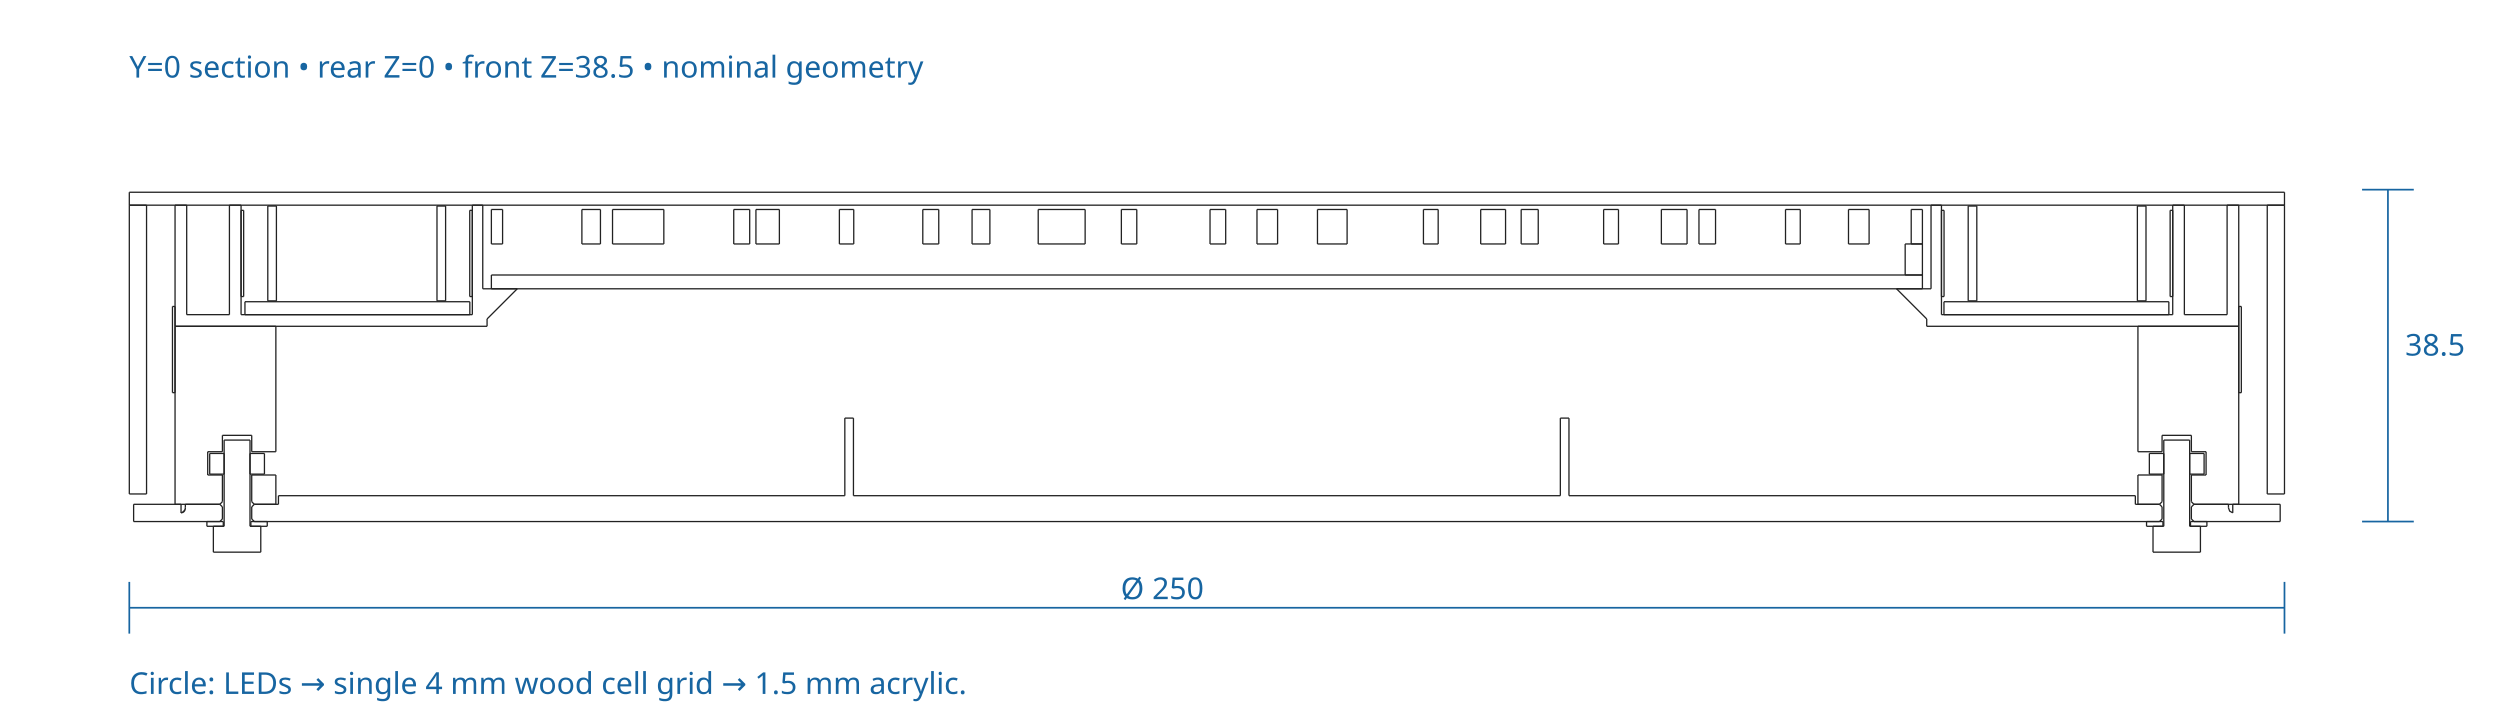
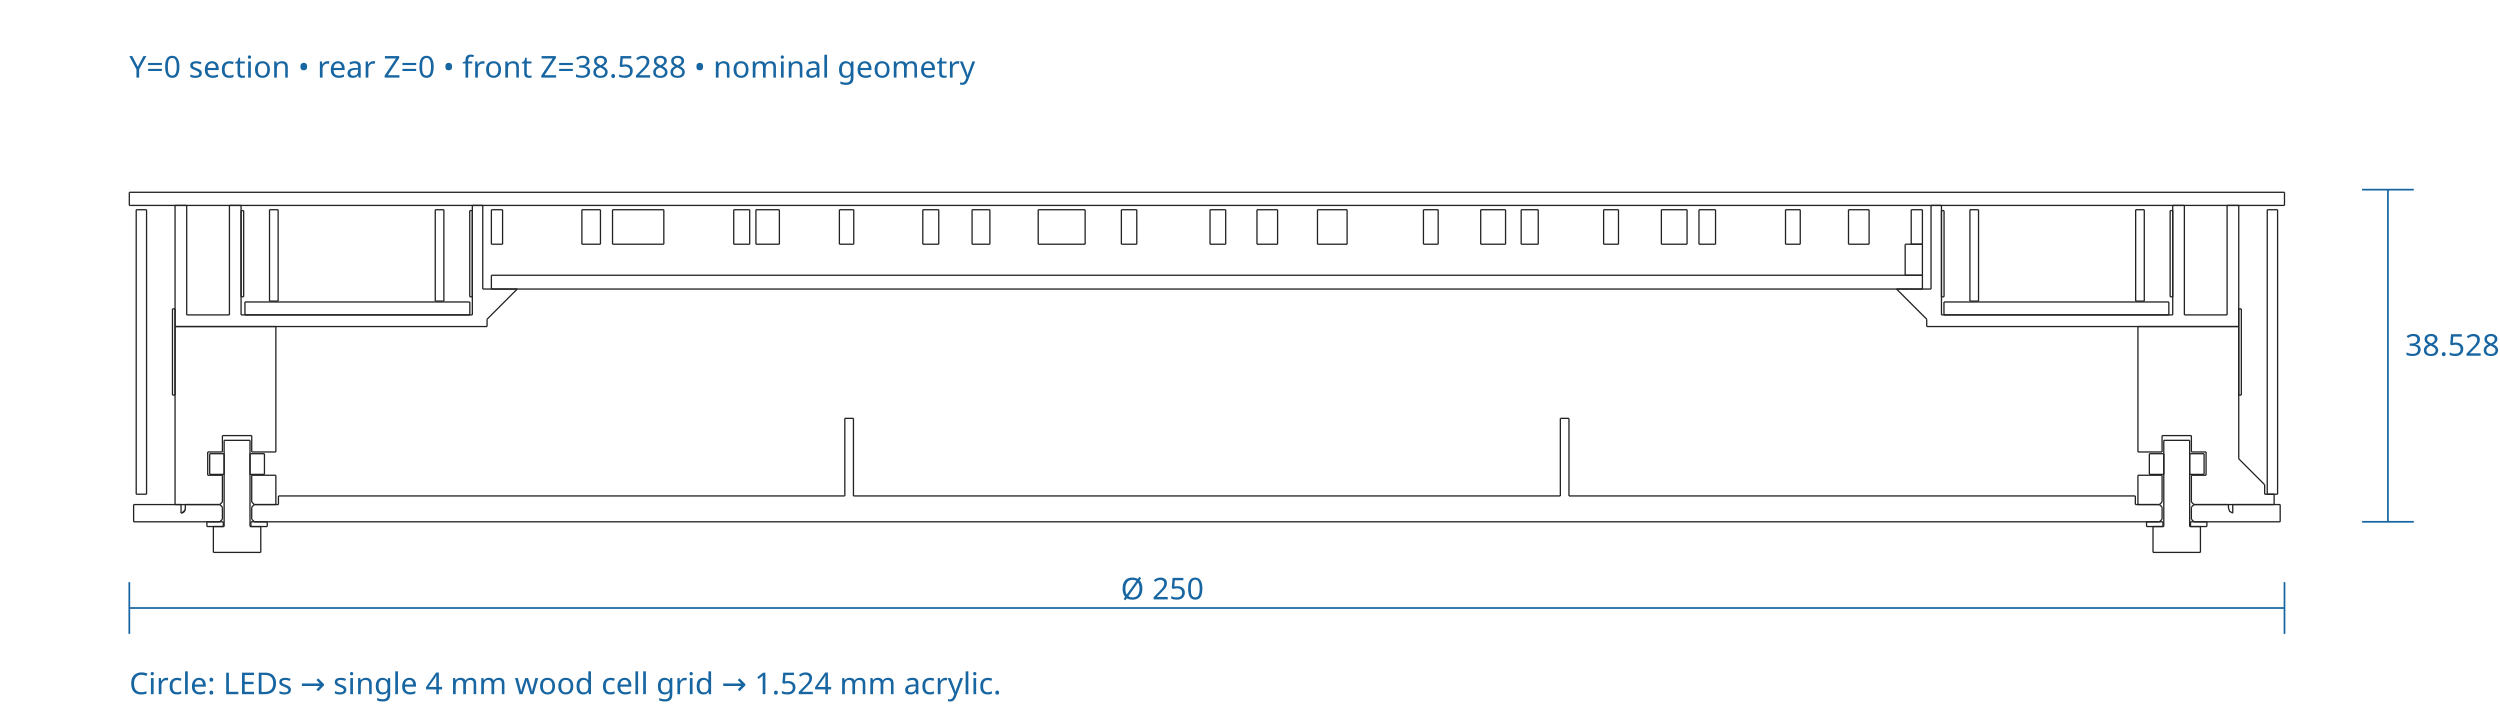
- <svg xmlns="http://www.w3.org/2000/svg" width="290.0mm" height="83.5mm" viewBox="-140.0 -60.5 290.0 83.5">
+ <svg xmlns="http://www.w3.org/2000/svg" width="290.0mm" height="83.529mm" viewBox="-140.0 -60.529 290.0 83.529">
  <g fill="none" stroke="#222" stroke-width="0.15">
    <polyline points="-124.5,-0 -114.5,-0" />
    <polyline points="-124.5,-2 -124.5,-0" />
    <polyline points="-114.2,-0.3 -114.5,-0" />
    <polyline points="-110.5,-0 110.5,-0" />
    <polyline points="-110.5,-0 -110.8,-0.3" />
    <polyline points="110.8,-0.3 110.5,-0" />
    <polyline points="114.5,-0 124.5,-0" />
    <polyline points="114.5,-0 114.2,-0.3" />
    <polyline points="124.5,-2 124.5,-0" />
    <polyline points="-124.5,-2 -119,-2" />
    <polyline points="-114.2,-1.7 -114.2,-0.3" />
    <polyline points="110.8,-1.7 110.8,-0.3" />
    <polyline points="-114.2,-1.7 -114.5,-2" />
    <polyline points="42,-3 107.7,-3" />
    <polyline points="42,-12 42,-3" />
    <polyline points="107.7,-3 107.7,-2" />
    <polyline points="110.8,-1.7 110.5,-2" />
    <polyline points="119,-2 119,-1.008" />
    <polyline points="119,-2 124.5,-2" />
    <polyline points="119,-1.008 118.642,-1.213 118.5,-1.6" />
    <polyline points="-119,-2 -119,-1.008" />
    <polyline points="-118.5,-1.6 -118.5,-1.599 -118.5,-1.598 -118.5,-1.597 -118.5,-1.596 -118.5,-1.595 -118.5,-1.594 -118.5,-1.593 -118.5,-1.592 -118.5,-1.591 -118.5,-1.59 -118.5,-1.589 -118.5,-1.588 -118.5,-1.587 -118.5,-1.586 -118.5,-1.585 -118.5,-1.584 -118.5,-1.583 -118.5,-1.582 -118.5,-1.581 -118.5,-1.58 -118.5,-1.579 -118.5,-1.578 -118.5,-1.577 -118.5,-1.576 -118.501,-1.575 -118.501,-1.574 -118.501,-1.573 -118.501,-1.572 -118.501,-1.571 -118.501,-1.57 -118.501,-1.569 -118.501,-1.568 -118.501,-1.567 -118.501,-1.566 -118.501,-1.565 -118.501,-1.564 -118.501,-1.563 -118.501,-1.562 -118.501,-1.561 -118.501,-1.56 -118.501,-1.559 -118.501,-1.558 -118.502,-1.557 -118.502,-1.556 -118.502,-1.555 -118.502,-1.554 -118.502,-1.553 -118.502,-1.552 -118.502,-1.551 -118.502,-1.55 -118.502,-1.549 -118.502,-1.548 -118.502,-1.547 -118.502,-1.546 -118.503,-1.545 -118.503,-1.544 -118.503,-1.543 -118.503,-1.542 -118.503,-1.541 -118.503,-1.54 -118.503,-1.539 -118.503,-1.538 -118.503,-1.537 -118.503,-1.536 -118.504,-1.535 -118.504,-1.534 -118.504,-1.533 -118.504,-1.532 -118.504,-1.531 -118.504,-1.53 -118.504,-1.529 -118.504,-1.528 -118.504,-1.527 -118.505,-1.526 -118.505,-1.525 -118.505,-1.524 -118.505,-1.523 -118.505,-1.522 -118.505,-1.521 -118.505,-1.52 -118.506,-1.519 -118.506,-1.518 -118.506,-1.517 -118.506,-1.516 -118.506,-1.515 -118.506,-1.514 -118.506,-1.513 -118.507,-1.512 -118.507,-1.511 -118.507,-1.51 -118.507,-1.509 -118.507,-1.508 -118.507,-1.507 -118.507,-1.506 -118.508,-1.505 -118.508,-1.504 -118.508,-1.503 -118.508,-1.502 -118.508,-1.501 -118.508,-1.5 -118.509,-1.499 -118.509,-1.498 -118.509,-1.497 -118.509,-1.496 -118.509,-1.495 -118.509,-1.494 -118.51,-1.493 -118.51,-1.492 -118.51,-1.491 -118.51,-1.49 -118.51,-1.489 -118.511,-1.488 -118.511,-1.487 -118.511,-1.486 -118.511,-1.485 -118.511,-1.484 -118.511,-1.483 -118.512,-1.482 -118.512,-1.481 -118.512,-1.48 -118.512,-1.479 -118.512,-1.478 -118.513,-1.477 -118.513,-1.476 -118.513,-1.475 -118.513,-1.474 -118.514,-1.473 -118.514,-1.472 -118.514,-1.471 -118.514,-1.47 -118.514,-1.469 -118.515,-1.468 -118.515,-1.467 -118.515,-1.466 -118.515,-1.465 -118.516,-1.465 -118.516,-1.464 -118.516,-1.463 -118.516,-1.462 -118.516,-1.461 -118.517,-1.46 -118.517,-1.459 -118.517,-1.458 -118.517,-1.457 -118.518,-1.456 -118.518,-1.455 -118.518,-1.454 -118.518,-1.453 -118.519,-1.452 -118.519,-1.451 -118.519,-1.45 -118.519,-1.449 -118.52,-1.448 -118.52,-1.447 -118.52,-1.446 -118.52,-1.445 -118.521,-1.444 -118.521,-1.443 -118.521,-1.442 -118.521,-1.441 -118.522,-1.44 -118.522,-1.439 -118.522,-1.438 -118.522,-1.437 -118.523,-1.436 -118.523,-1.435 -118.523,-1.434 -118.524,-1.433 -118.524,-1.432 -118.524,-1.431 -118.524,-1.43 -118.525,-1.43 -118.525,-1.429 -118.525,-1.428 -118.526,-1.427 -118.526,-1.426 -118.526,-1.425 -118.526,-1.424 -118.527,-1.423 -118.527,-1.422 -118.527,-1.421 -118.528,-1.42 -118.528,-1.419 -118.528,-1.418 -118.529,-1.417 -118.529,-1.416 -118.529,-1.415 -118.529,-1.414 -118.53,-1.413 -118.53,-1.412 -118.53,-1.411 -118.531,-1.41 -118.531,-1.409 -118.531,-1.408 -118.532,-1.407 -118.532,-1.407 -118.532,-1.406 -118.533,-1.405 -118.533,-1.404 -118.533,-1.403 -118.534,-1.402 -118.534,-1.401 -118.534,-1.4 -118.535,-1.399 -118.535,-1.398 -118.535,-1.397 -118.536,-1.396 -118.536,-1.395 -118.536,-1.394 -118.537,-1.393 -118.537,-1.392 -118.537,-1.391 -118.538,-1.39 -118.538,-1.389 -118.538,-1.389 -118.539,-1.388 -118.539,-1.387 -118.54,-1.386 -118.54,-1.385 -118.54,-1.384 -118.541,-1.383 -118.541,-1.382 -118.541,-1.381 -118.542,-1.38 -118.542,-1.379 -118.542,-1.378 -118.543,-1.377 -118.543,-1.376 -118.544,-1.375 -118.544,-1.375 -118.544,-1.374 -118.545,-1.373 -118.545,-1.372 -118.546,-1.371 -118.546,-1.37 -118.546,-1.369 -118.547,-1.368 -118.547,-1.367 -118.547,-1.366 -118.548,-1.365 -118.548,-1.364 -118.549,-1.363 -118.549,-1.362 -118.549,-1.362 -118.55,-1.361 -118.55,-1.36 -118.551,-1.359 -118.551,-1.358 -118.551,-1.357 -118.552,-1.356 -118.552,-1.355 -118.553,-1.354 -118.553,-1.353 -118.553,-1.352 -118.554,-1.351 -118.554,-1.351 -118.555,-1.35 -118.555,-1.349 -118.556,-1.348 -118.556,-1.347 -118.556,-1.346 -118.557,-1.345 -118.557,-1.344 -118.558,-1.343 -118.558,-1.342 -118.559,-1.341 -118.559,-1.341 -118.559,-1.34 -118.56,-1.339 -118.56,-1.338 -118.561,-1.337 -118.561,-1.336 -118.562,-1.335 -118.562,-1.334 -118.563,-1.333 -118.563,-1.332 -118.563,-1.331 -118.564,-1.331 -118.564,-1.33 -118.565,-1.329 -118.565,-1.328 -118.566,-1.327 -118.566,-1.326 -118.567,-1.325 -118.567,-1.324 -118.568,-1.323 -118.568,-1.323 -118.568,-1.322 -118.569,-1.321 -118.569,-1.32 -118.57,-1.319 -118.57,-1.318 -118.571,-1.317 -118.571,-1.316 -118.572,-1.315 -118.572,-1.315 -118.573,-1.314 -118.573,-1.313 -118.574,-1.312 -118.574,-1.311 -118.575,-1.31 -118.575,-1.309 -118.576,-1.308 -118.576,-1.307 -118.577,-1.307 -118.577,-1.306 -118.578,-1.305 -118.578,-1.304 -118.579,-1.303 -118.579,-1.302 -118.58,-1.301 -118.58,-1.3 -118.581,-1.3 -118.581,-1.299 -118.582,-1.298 -118.582,-1.297 -118.583,-1.296 -118.583,-1.295 -118.584,-1.294 -118.584,-1.294 -118.585,-1.293 -118.585,-1.292 -118.586,-1.291 -118.586,-1.29 -118.587,-1.289 -118.587,-1.288 -118.588,-1.288 -118.588,-1.287 -118.589,-1.286 -118.589,-1.285 -118.59,-1.284 -118.59,-1.283 -118.591,-1.282 -118.591,-1.282 -118.592,-1.281 -118.593,-1.28 -118.593,-1.279 -118.594,-1.278 -118.594,-1.277 -118.595,-1.276 -118.595,-1.276 -118.596,-1.275 -118.596,-1.274 -118.597,-1.273 -118.597,-1.272 -118.598,-1.271 -118.599,-1.271 -118.599,-1.27 -118.6,-1.269 -118.6,-1.268 -118.601,-1.267 -118.601,-1.266 -118.602,-1.266 -118.602,-1.265 -118.603,-1.264 -118.604,-1.263 -118.604,-1.262 -118.605,-1.261 -118.605,-1.261 -118.606,-1.26 -118.606,-1.259 -118.607,-1.258 -118.608,-1.257 -118.608,-1.256 -118.609,-1.256 -118.609,-1.255 -118.61,-1.254 -118.61,-1.253 -118.611,-1.252 -118.612,-1.251 -118.612,-1.251 -118.613,-1.25 -118.613,-1.249 -118.614,-1.248 -118.615,-1.247 -118.615,-1.247 -118.616,-1.246 -118.616,-1.245 -118.617,-1.244 -118.618,-1.243 -118.618,-1.243 -118.619,-1.242 -118.619,-1.241 -118.62,-1.24 -118.621,-1.239 -118.621,-1.238 -118.622,-1.238 -118.622,-1.237 -118.623,-1.236 -118.624,-1.235 -118.624,-1.234 -118.625,-1.234 -118.625,-1.233 -118.626,-1.232 -118.627,-1.231 -118.627,-1.231 -118.628,-1.23 -118.629,-1.229 -118.629,-1.228 -118.63,-1.227 -118.63,-1.227 -118.631,-1.226 -118.632,-1.225 -118.632,-1.224 -118.633,-1.223 -118.634,-1.223 -118.634,-1.222 -118.635,-1.221 -118.635,-1.22 -118.636,-1.22 -118.637,-1.219 -118.637,-1.218 -118.638,-1.217 -118.639,-1.216 -118.639,-1.216 -118.64,-1.215 -118.641,-1.214 -118.641,-1.213 -118.642,-1.213 -118.642,-1.212 -118.643,-1.211 -118.644,-1.21 -118.644,-1.21 -118.645,-1.209 -118.646,-1.208 -118.646,-1.207 -118.647,-1.206 -118.648,-1.206 -118.648,-1.205 -118.649,-1.204 -118.65,-1.203 -118.65,-1.203 -118.651,-1.202 -118.652,-1.201 -118.652,-1.2 -118.653,-1.2 -118.654,-1.199 -118.654,-1.198 -118.655,-1.197 -118.656,-1.197 -118.656,-1.196 -118.657,-1.195 -118.658,-1.194 -118.658,-1.194 -118.659,-1.193 -118.66,-1.192 -118.661,-1.192 -118.661,-1.191 -118.662,-1.19 -118.663,-1.189 -118.663,-1.189 -118.664,-1.188 -118.665,-1.187 -118.665,-1.186 -118.666,-1.186 -118.667,-1.185 -118.667,-1.184 -118.668,-1.183 -118.669,-1.183 -118.67,-1.182 -118.67,-1.181 -118.671,-1.181 -118.672,-1.18 -118.672,-1.179 -118.673,-1.178 -118.674,-1.178 -118.674,-1.177 -118.675,-1.176 -118.676,-1.176 -118.677,-1.175 -118.677,-1.174 -118.678,-1.173 -118.679,-1.173 -118.679,-1.172 -118.68,-1.171 -118.681,-1.171 -118.682,-1.17 -118.682,-1.169 -118.683,-1.169 -118.684,-1.168 -118.684,-1.167 -118.685,-1.166 -118.686,-1.166 -118.687,-1.165 -118.687,-1.164 -118.688,-1.164 -118.689,-1.163 -118.69,-1.162 -118.69,-1.162 -118.691,-1.161 -118.692,-1.16 -118.693,-1.16 -118.693,-1.159 -118.694,-1.158 -118.695,-1.158 -118.695,-1.157 -118.696,-1.156 -118.697,-1.155 -118.698,-1.155 -118.698,-1.154 -118.699,-1.153 -118.7,-1.153 -118.701,-1.152 -118.701,-1.151 -118.702,-1.151 -118.703,-1.15 -118.704,-1.149 -118.704,-1.149 -118.705,-1.148 -118.706,-1.147 -118.707,-1.147 -118.708,-1.146 -118.708,-1.146 -118.709,-1.145 -118.71,-1.144 -118.711,-1.144 -118.711,-1.143 -118.712,-1.142 -118.713,-1.142 -118.714,-1.141 -118.714,-1.14 -118.715,-1.14 -118.716,-1.139 -118.717,-1.138 -118.718,-1.138 -118.718,-1.137 -118.719,-1.136 -118.72,-1.136 -118.721,-1.135 -118.721,-1.135 -118.722,-1.134 -118.723,-1.133 -118.724,-1.133 -118.725,-1.132 -118.725,-1.131 -118.726,-1.131 -118.727,-1.13 -118.728,-1.13 -118.728,-1.129 -118.729,-1.128 -118.73,-1.128 -118.731,-1.127 -118.732,-1.126 -118.732,-1.126 -118.733,-1.125 -118.734,-1.125 -118.735,-1.124 -118.736,-1.123 -118.736,-1.123 -118.737,-1.122 -118.738,-1.122 -118.739,-1.121 -118.74,-1.12 -118.74,-1.12 -118.741,-1.119 -118.742,-1.118 -118.743,-1.118 -118.744,-1.117 -118.744,-1.117 -118.745,-1.116 -118.746,-1.116 -118.747,-1.115 -118.748,-1.114 -118.749,-1.114 -118.749,-1.113 -118.75,-1.113 -118.751,-1.112 -118.752,-1.111 -118.753,-1.111 -118.753,-1.11 -118.754,-1.11 -118.755,-1.109 -118.756,-1.108 -118.757,-1.108 -118.758,-1.107 -118.758,-1.107 -118.759,-1.106 -118.76,-1.106 -118.761,-1.105 -118.762,-1.104 -118.763,-1.104 -118.763,-1.103 -118.764,-1.103 -118.765,-1.102 -118.766,-1.102 -118.767,-1.101 -118.767,-1.101 -118.768,-1.1 -118.769,-1.099 -118.77,-1.099 -118.771,-1.098 -118.772,-1.098 -118.773,-1.097 -118.773,-1.097 -118.774,-1.096 -118.775,-1.096 -118.776,-1.095 -118.777,-1.095 -118.778,-1.094 -118.778,-1.093 -118.779,-1.093 -118.78,-1.092 -118.781,-1.092 -118.782,-1.091 -118.783,-1.091 -118.784,-1.09 -118.784,-1.09 -118.785,-1.089 -118.786,-1.089 -118.787,-1.088 -118.788,-1.088 -118.789,-1.087 -118.79,-1.087 -118.79,-1.086 -118.791,-1.086 -118.792,-1.085 -118.793,-1.084 -118.794,-1.084 -118.795,-1.083 -118.796,-1.083 -118.796,-1.082 -118.797,-1.082 -118.798,-1.081 -118.799,-1.081 -118.8,-1.08 -118.801,-1.08 -118.802,-1.079 -118.803,-1.079 -118.803,-1.078 -118.804,-1.078 -118.805,-1.077 -118.806,-1.077 -118.807,-1.076 -118.808,-1.076 -118.809,-1.075 -118.81,-1.075 -118.81,-1.074 -118.811,-1.074 -118.812,-1.074 -118.813,-1.073 -118.814,-1.073 -118.815,-1.072 -118.816,-1.072 -118.817,-1.071 -118.818,-1.071 -118.818,-1.07 -118.819,-1.07 -118.82,-1.069 -118.821,-1.069 -118.822,-1.068 -118.823,-1.068 -118.824,-1.067 -118.825,-1.067 -118.826,-1.066 -118.826,-1.066 -118.827,-1.066 -118.828,-1.065 -118.829,-1.065 -118.83,-1.064 -118.831,-1.064 -118.832,-1.063 -118.833,-1.063 -118.834,-1.062 -118.835,-1.062 -118.835,-1.061 -118.836,-1.061 -118.837,-1.061 -118.838,-1.06 -118.839,-1.06 -118.84,-1.059 -118.841,-1.059 -118.842,-1.058 -118.843,-1.058 -118.844,-1.058 -118.844,-1.057 -118.845,-1.057 -118.846,-1.056 -118.847,-1.056 -118.848,-1.055 -118.849,-1.055 -118.85,-1.055 -118.851,-1.054 -118.852,-1.054 -118.853,-1.053 -118.854,-1.053 -118.855,-1.053 -118.855,-1.052 -118.856,-1.052 -118.857,-1.051 -118.858,-1.051 -118.859,-1.05 -118.86,-1.05 -118.861,-1.05 -118.862,-1.049 -118.863,-1.049 -118.864,-1.048 -118.865,-1.048 -118.866,-1.048 -118.867,-1.047 -118.867,-1.047 -118.868,-1.047 -118.869,-1.046 -118.87,-1.046 -118.871,-1.045 -118.872,-1.045 -118.873,-1.045 -118.874,-1.044 -118.875,-1.044 -118.876,-1.043 -118.877,-1.043 -118.878,-1.043 -118.879,-1.042 -118.88,-1.042 -118.88,-1.042 -118.881,-1.041 -118.882,-1.041 -118.883,-1.04 -118.884,-1.04 -118.885,-1.04 -118.886,-1.039 -118.887,-1.039 -118.888,-1.039 -118.889,-1.038 -118.89,-1.038 -118.891,-1.038 -118.892,-1.037 -118.893,-1.037 -118.894,-1.037 -118.895,-1.036 -118.896,-1.036 -118.896,-1.036 -118.897,-1.035 -118.898,-1.035 -118.899,-1.035 -118.9,-1.034 -118.901,-1.034 -118.902,-1.034 -118.903,-1.033 -118.904,-1.033 -118.905,-1.033 -118.906,-1.032 -118.907,-1.032 -118.908,-1.032 -118.909,-1.031 -118.91,-1.031 -118.911,-1.031 -118.912,-1.03 -118.913,-1.03 -118.914,-1.03 -118.915,-1.029 -118.915,-1.029 -118.916,-1.029 -118.917,-1.028 -118.918,-1.028 -118.919,-1.028 -118.92,-1.028 -118.921,-1.027 -118.922,-1.027 -118.923,-1.027 -118.924,-1.026 -118.925,-1.026 -118.926,-1.026 -118.927,-1.025 -118.928,-1.025 -118.929,-1.025 -118.93,-1.025 -118.931,-1.024 -118.932,-1.024 -118.933,-1.024 -118.934,-1.023 -118.935,-1.023 -118.936,-1.023 -118.937,-1.023 -118.938,-1.022 -118.939,-1.022 -118.94,-1.022 -118.941,-1.022 -118.942,-1.021 -118.942,-1.021 -118.943,-1.021 -118.944,-1.021 -118.945,-1.02 -118.946,-1.02 -118.947,-1.02 -118.948,-1.019 -118.949,-1.019 -118.95,-1.019 -118.951,-1.019 -118.952,-1.018 -118.953,-1.018 -118.954,-1.018 -118.955,-1.018 -118.956,-1.018 -118.957,-1.017 -118.958,-1.017 -118.959,-1.017 -118.96,-1.017 -118.961,-1.016 -118.962,-1.016 -118.963,-1.016 -118.964,-1.016 -118.965,-1.015 -118.966,-1.015 -118.967,-1.015 -118.968,-1.015 -118.969,-1.015 -118.97,-1.014 -118.971,-1.014 -118.972,-1.014 -118.973,-1.014 -118.974,-1.013 -118.975,-1.013 -118.976,-1.013 -118.977,-1.013 -118.978,-1.013 -118.979,-1.012 -118.98,-1.012 -118.981,-1.012 -118.982,-1.012 -118.983,-1.012 -118.984,-1.011 -118.985,-1.011 -118.986,-1.011 -118.987,-1.011 -118.988,-1.011 -118.989,-1.01 -118.989,-1.01 -118.99,-1.01 -118.991,-1.01 -118.992,-1.01 -118.993,-1.01 -118.994,-1.009 -118.995,-1.009 -118.996,-1.009 -118.997,-1.009 -118.998,-1.009 -118.999,-1.008 -119,-1.008" />
    <polyline points="-118.5,-2 -114.5,-2" />
    <polyline points="-118.5,-2 -118.5,-1.6" />
    <polyline points="-107.7,-3 -42,-3" />
    <polyline points="-107.7,-2 -107.7,-3" />
    <polyline points="-42,-12 -42,-3" />
    <polyline points="107.7,-2 110.5,-2" />
    <polyline points="41,-12 42,-12" />
    <polyline points="-42,-12 -41,-12" />
    <polyline points="-41,-12 -41,-3" />
    <polyline points="41,-12 41,-3" />
    <polyline points="-41,-3 41,-3" />
    <polyline points="118.5,-2 118.5,-1.6" />
    <polyline points="114.5,-2 118.5,-2" />
    <polyline points="-110.5,-2 -107.7,-2" />
    <polyline points="-110.8,-1.7 -110.5,-2" />
    <polyline points="114.2,-1.7 114.5,-2" />
    <polyline points="-110.8,-0.3 -110.8,-1.7" />
    <polyline points="114.2,-0.3 114.2,-1.7" />
    <polyline points="-111.586,-24 -85.5,-24" />
    <polyline points="-111.586,-25.5 -111.586,-24" />
    <polyline points="-85.5,-25.5 -85.5,-24" />
    <polyline points="85.5,-24 111.586,-24" />
    <polyline points="85.5,-25.5 85.5,-24" />
    <polyline points="111.586,-25.5 111.586,-24" />
    <polyline points="-111.586,-25.5 -85.5,-25.5" />
    <polyline points="85.5,-25.5 111.586,-25.5" />
-     <polyline points="-125,-3.2 -123,-3.2" />
-     <polyline points="-125,-36.7 -125,-3.2" />
-     <polyline points="-123,-36.7 -123,-3.2" />
-     <polyline points="123,-3.2 125,-3.2" />
-     <polyline points="123,-36.7 123,-3.2" />
-     <polyline points="125,-36.7 125,-3.2" />
-     <polyline points="-125,-36.7 -123,-36.7" />
-     <polyline points="123,-36.7 125,-36.7" />
-     <polyline points="-89.31,-25.6 -88.31,-25.6" />
-     <polyline points="-89.31,-36.6 -89.31,-25.6" />
-     <polyline points="-88.31,-36.6 -88.31,-25.6" />
-     <polyline points="88.31,-25.6 89.31,-25.6" />
-     <polyline points="88.31,-36.6 88.31,-25.6" />
-     <polyline points="89.31,-36.6 89.31,-25.6" />
-     <polyline points="-89.31,-36.6 -88.31,-36.6" />
-     <polyline points="88.31,-36.6 89.31,-36.6" />
-     <polyline points="-108.936,-25.6 -107.936,-25.6" />
-     <polyline points="-108.936,-36.6 -108.936,-25.6" />
-     <polyline points="-107.936,-36.6 -107.936,-25.6" />
-     <polyline points="107.936,-25.6 108.936,-25.6" />
-     <polyline points="107.936,-36.6 107.936,-25.6" />
-     <polyline points="108.936,-36.6 108.936,-25.6" />
-     <polyline points="-108.936,-36.6 -107.936,-36.6" />
-     <polyline points="107.936,-36.6 108.936,-36.6" />
+     <polyline points="-124.2,-36.2 -124.2,-3.2" />
+     <polyline points="-124.2,-36.2 -123,-36.2" />
+     <polyline points="-124.2,-3.2 -123,-3.2" />
+     <polyline points="-123,-36.2 -123,-3.2" />
+     <polyline points="123,-3.2 124.2,-3.2" />
+     <polyline points="123,-3.2 123,-36.2" />
+     <polyline points="124.2,-3.2 124.2,-36.2" />
+     <polyline points="123,-36.2 124.2,-36.2" />
+     <polyline points="-89.51,-36.2 -89.51,-25.6" />
+     <polyline points="-89.51,-36.2 -88.51,-36.2" />
+     <polyline points="-89.51,-25.6 -88.51,-25.6" />
+     <polyline points="-88.51,-36.2 -88.51,-25.6" />
+     <polyline points="88.51,-25.6 89.51,-25.6" />
+     <polyline points="88.51,-25.6 88.51,-36.2" />
+     <polyline points="89.51,-25.6 89.51,-36.2" />
+     <polyline points="88.51,-36.2 89.51,-36.2" />
+     <polyline points="-108.736,-36.2 -108.736,-25.6" />
+     <polyline points="-108.736,-36.2 -107.736,-36.2" />
+     <polyline points="-108.736,-25.6 -107.736,-25.6" />
+     <polyline points="-107.736,-36.2 -107.736,-25.6" />
+     <polyline points="107.736,-25.6 108.736,-25.6" />
+     <polyline points="107.736,-25.6 107.736,-36.2" />
+     <polyline points="108.736,-25.6 108.736,-36.2" />
+     <polyline points="107.736,-36.2 108.736,-36.2" />
    <polyline points="-83,-36.2 -83,-32.2" />
    <polyline points="-83,-36.2 -81.7,-36.2" />
    <polyline points="-83,-32.2 -81.7,-32.2" />
    <polyline points="-81.7,-32.2 -81.7,-36.2" />
    <polyline points="-72.501,-32.2 -70.348,-32.2" />
    <polyline points="-72.501,-32.2 -72.501,-36.2" />
    <polyline points="-70.348,-36.2 -70.348,-32.2" />
    <polyline points="-68.947,-32.2 -62.996,-32.2" />
    <polyline points="-68.947,-32.2 -68.947,-36.2" />
    <polyline points="-62.996,-36.2 -62.996,-32.2" />
    <polyline points="-54.887,-32.2 -53.035,-32.2" />
    <polyline points="-54.887,-32.2 -54.887,-36.2" />
    <polyline points="-53.035,-36.2 -53.035,-32.2" />
    <polyline points="-52.312,-32.2 -49.592,-32.2" />
    <polyline points="-52.312,-32.2 -52.312,-36.2" />
    <polyline points="-49.592,-36.2 -49.592,-32.2" />
    <polyline points="-42.632,-32.2 -40.965,-32.2" />
    <polyline points="-42.632,-32.2 -42.632,-36.2" />
    <polyline points="-40.965,-36.2 -40.965,-32.2" />
    <polyline points="-32.956,-32.2 -31.104,-32.2" />
    <polyline points="-32.956,-32.2 -32.956,-36.2" />
    <polyline points="-31.104,-36.2 -31.104,-32.2" />
    <polyline points="-27.24,-32.2 -25.173,-32.2" />
    <polyline points="-27.24,-32.2 -27.24,-36.2" />
    <polyline points="-25.173,-36.2 -25.173,-32.2" />
    <polyline points="-19.568,-32.2 -14.124,-32.2" />
    <polyline points="-19.568,-32.2 -19.568,-36.2" />
    <polyline points="-14.124,-36.2 -14.124,-32.2" />
    <polyline points="-9.922,-32.2 -8.133,-32.2" />
    <polyline points="-9.922,-32.2 -9.922,-36.2" />
    <polyline points="-8.133,-36.2 -8.133,-32.2" />
    <polyline points="0.363,-32.2 2.18,-32.2" />
    <polyline points="0.363,-32.2 0.363,-36.2" />
    <polyline points="2.18,-36.2 2.18,-32.2" />
    <polyline points="5.809,-32.2 8.2,-32.2" />
    <polyline points="5.809,-32.2 5.809,-36.2" />
    <polyline points="8.2,-36.2 8.2,-32.2" />
    <polyline points="12.827,-32.2 16.264,-32.2" />
    <polyline points="12.827,-32.2 12.827,-36.2" />
    <polyline points="16.264,-36.2 16.264,-32.2" />
    <polyline points="25.119,-32.2 26.828,-32.2" />
    <polyline points="25.119,-32.2 25.119,-36.2" />
    <polyline points="26.828,-36.2 26.828,-32.2" />
    <polyline points="31.761,-32.2 34.645,-32.2" />
    <polyline points="31.761,-32.2 31.761,-36.2" />
    <polyline points="34.645,-36.2 34.645,-32.2" />
    <polyline points="36.456,-32.2 38.435,-32.2" />
    <polyline points="36.456,-32.2 36.456,-36.2" />
    <polyline points="38.435,-36.2 38.435,-32.2" />
    <polyline points="46.02,-32.2 47.744,-32.2" />
    <polyline points="46.02,-32.2 46.02,-36.2" />
    <polyline points="47.744,-36.2 47.744,-32.2" />
    <polyline points="52.719,-32.2 55.699,-32.2" />
    <polyline points="52.719,-32.2 52.719,-36.2" />
    <polyline points="55.699,-36.2 55.699,-32.2" />
    <polyline points="57.08,-32.2 59.003,-32.2" />
    <polyline points="57.08,-32.2 57.08,-36.2" />
    <polyline points="59.003,-36.2 59.003,-32.2" />
    <polyline points="67.12,-32.2 68.829,-32.2" />
    <polyline points="67.12,-32.2 67.12,-36.2" />
    <polyline points="68.829,-36.2 68.829,-32.2" />
    <polyline points="74.425,-32.2 76.816,-32.2" />
    <polyline points="74.425,-32.2 74.425,-36.2" />
    <polyline points="76.816,-36.2 76.816,-32.2" />
    <polyline points="81.7,-32.2 83,-32.2" />
    <polyline points="81.7,-32.2 81.7,-36.2" />
    <polyline points="83,-32.2 83,-36.2" />
    <polyline points="-72.501,-36.2 -70.348,-36.2" />
    <polyline points="-68.947,-36.2 -62.996,-36.2" />
    <polyline points="-54.887,-36.2 -53.035,-36.2" />
    <polyline points="-52.312,-36.2 -49.592,-36.2" />
    <polyline points="-42.632,-36.2 -40.965,-36.2" />
    <polyline points="-32.956,-36.2 -31.104,-36.2" />
    <polyline points="-27.24,-36.2 -25.173,-36.2" />
    <polyline points="-19.568,-36.2 -14.124,-36.2" />
    <polyline points="-9.922,-36.2 -8.133,-36.2" />
    <polyline points="0.363,-36.2 2.18,-36.2" />
    <polyline points="5.809,-36.2 8.2,-36.2" />
    <polyline points="12.827,-36.2 16.264,-36.2" />
    <polyline points="25.119,-36.2 26.828,-36.2" />
    <polyline points="31.761,-36.2 34.645,-36.2" />
    <polyline points="36.456,-36.2 38.435,-36.2" />
    <polyline points="46.02,-36.2 47.744,-36.2" />
    <polyline points="52.719,-36.2 55.699,-36.2" />
    <polyline points="57.08,-36.2 59.003,-36.2" />
    <polyline points="67.12,-36.2 68.829,-36.2" />
    <polyline points="74.425,-36.2 76.816,-36.2" />
    <polyline points="81.7,-36.2 83,-36.2" />
    <polyline points="81,-32.2 81,-28.6" />
    <polyline points="81,-32.2 83,-32.2" />
    <polyline points="81,-28.6 83,-28.6" />
    <polyline points="83,-32.2 83,-28.6" />
-     <polyline points="-125,-38.2 -125,-36.7" />
-     <polyline points="-125,-38.2 125,-38.2" />
+     <polyline points="-125,-38.224 -125,-36.7" />
+     <polyline points="-125,-38.224 125,-38.224" />
    <polyline points="-125,-36.7 125,-36.7" />
-     <polyline points="125,-36.7 125,-38.2" />
+     <polyline points="125,-36.7 125,-38.224" />
    <polyline points="-119.694,-36.7 -119.694,-22.65" />
    <polyline points="-119.694,-36.7 -118.344,-36.7" />
    <polyline points="-83.5,-22.65 -119.694,-22.65" />
    <polyline points="-113.386,-36.7 -113.386,-24" />
    <polyline points="-113.386,-36.7 -112.036,-36.7" />
    <polyline points="-118.344,-24 -113.386,-24" />
    <polyline points="-112.036,-36.7 -112.036,-24" />
    <polyline points="-112.036,-24 -85.21,-24" />
    <polyline points="-85.21,-36.7 -85.21,-24" />
    <polyline points="85.21,-24 112.036,-24" />
    <polyline points="85.21,-24 85.21,-36.7" />
    <polyline points="112.036,-24 112.036,-36.7" />
    <polyline points="83.5,-23.5 83.5,-22.65" />
    <polyline points="83.5,-23.5 80,-27" />
    <polyline points="119.694,-22.65 83.5,-22.65" />
    <polyline points="-83.5,-23.5 -83.5,-22.65" />
    <polyline points="-80,-27 -83.5,-23.5" />
    <polyline points="-84,-27 -80,-27" />
    <polyline points="-84,-36.7 -84,-27" />
    <polyline points="80,-27 84,-27" />
    <polyline points="84,-27 84,-36.7" />
    <polyline points="-85.21,-36.7 -84,-36.7" />
    <polyline points="-118.344,-36.7 -118.344,-24" />
    <polyline points="112.036,-36.7 113.386,-36.7" />
    <polyline points="113.386,-24 113.386,-36.7" />
    <polyline points="118.344,-36.7 119.694,-36.7" />
    <polyline points="118.344,-36.7 118.344,-24" />
    <polyline points="119.694,-36.7 119.694,-22.65" />
    <polyline points="113.386,-24 118.344,-24" />
    <polyline points="84,-36.7 85.21,-36.7" />
+     <polyline points="123.8,-2 114.5,-2" />
+     <polyline points="123.8,-2 123.8,-3.2" />
+     <polyline points="114.5,-2 114.2,-2.3" />
+     <polyline points="110.5,-2 108,-2" />
+     <polyline points="110.8,-2.3 110.5,-2" />
+     <polyline points="108,-5.4 108,-2" />
+     <polyline points="-108,-2 -110.5,-2" />
+     <polyline points="-108,-5.4 -108,-2" />
+     <polyline points="-110.5,-2 -110.8,-2.3" />
+     <polyline points="-114.5,-2 -119.694,-2" />
+     <polyline points="-114.2,-2.3 -114.5,-2" />
    <polyline points="-119.694,-22.65 -119.694,-2" />
+     <polyline points="-108,-22.65 -108,-8.1" />
    <polyline points="-119.694,-22.65 -108,-22.65" />
-     <polyline points="-114.5,-2 -119.694,-2" />
-     <polyline points="-108,-22.65 -108,-8.1" />
    <polyline points="-108,-8.1 -110.8,-8.1" />
-     <polyline points="-108,-5.4 -108,-2" />
    <polyline points="-110.8,-5.4 -108,-5.4" />
-     <polyline points="-108,-2 -110.5,-2" />
    <polyline points="108,-22.65 108,-8.1" />
    <polyline points="108,-22.65 119.694,-22.65" />
    <polyline points="110.8,-8.1 108,-8.1" />
-     <polyline points="108,-5.4 108,-2" />
    <polyline points="108,-5.4 110.8,-5.4" />
-     <polyline points="110.5,-2 108,-2" />
-     <polyline points="119.694,-2 114.5,-2" />
-     <polyline points="119.694,-22.65 119.694,-2" />
-     <polyline points="114.5,-2 114.2,-2.3" />
-     <polyline points="110.8,-2.3 110.5,-2" />
-     <polyline points="-110.5,-2 -110.8,-2.3" />
-     <polyline points="-114.2,-2.3 -114.5,-2" />
+     <polyline points="122.7,-3.2 123.8,-3.2" />
+     <polyline points="110.8,-5.4 110.8,-2.3" />
+     <polyline points="-114.2,-5.4 -114.2,-2.3" />
    <polyline points="-110.8,-8.1 -110.8,-10" />
    <polyline points="-114.2,-8.1 -115.906,-8.1" />
    <polyline points="-114.2,-10 -114.2,-8.1" />
    <polyline points="-115.906,-5.4 -115.906,-8.1" />
    <polyline points="-115.906,-5.4 -114.2,-5.4" />
-     <polyline points="-114.2,-5.4 -114.2,-2.3" />
    <polyline points="-110.8,-2.3 -110.8,-5.4" />
    <polyline points="115.906,-8.1 114.2,-8.1" />
    <polyline points="115.906,-5.4 115.906,-8.1" />
    <polyline points="114.2,-8.1 114.2,-10" />
    <polyline points="110.8,-10 110.8,-8.1" />
-     <polyline points="110.8,-5.4 110.8,-2.3" />
    <polyline points="114.2,-5.4 115.906,-5.4" />
    <polyline points="114.2,-2.3 114.2,-5.4" />
+     <polyline points="122.7,-4.3 119.694,-7.306" />
+     <polyline points="122.7,-4.3 122.7,-3.2" />
+     <polyline points="119.694,-22.65 119.694,-7.306" />
    <polyline points="-114.2,-10 -110.8,-10" />
    <polyline points="110.8,-10 114.2,-10" />
    <polyline points="-83,-28.6 -83,-27" />
    <polyline points="-83,-28.6 83,-28.6" />
    <polyline points="-83,-27 83,-27" />
    <polyline points="83,-27 83,-28.6" />
    <polyline points="-85.51,-26.1 -85.21,-26.1" />
    <polyline points="-85.51,-36.1 -85.51,-26.1" />
    <polyline points="-85.21,-36.1 -85.21,-26.1" />
    <polyline points="85.21,-26.1 85.51,-26.1" />
    <polyline points="85.21,-36.1 85.21,-26.1" />
    <polyline points="85.51,-36.1 85.51,-26.1" />
    <polyline points="-85.51,-36.1 -85.21,-36.1" />
    <polyline points="85.21,-36.1 85.51,-36.1" />
    <polyline points="-112.036,-26.1 -111.736,-26.1" />
    <polyline points="-112.036,-36.1 -112.036,-26.1" />
    <polyline points="-111.736,-36.1 -111.736,-26.1" />
    <polyline points="111.736,-26.1 112.036,-26.1" />
    <polyline points="111.736,-36.1 111.736,-26.1" />
    <polyline points="112.036,-36.1 112.036,-26.1" />
    <polyline points="-112.036,-36.1 -111.736,-36.1" />
    <polyline points="111.736,-36.1 112.036,-36.1" />
-     <polyline points="-119.994,-14.95 -119.694,-14.95" />
-     <polyline points="-119.994,-24.95 -119.994,-14.95" />
-     <polyline points="-119.694,-24.95 -119.694,-14.95" />
-     <polyline points="119.694,-14.95 119.994,-14.95" />
-     <polyline points="119.694,-24.95 119.694,-14.95" />
-     <polyline points="119.994,-24.95 119.994,-14.95" />
-     <polyline points="-119.994,-24.95 -119.694,-24.95" />
-     <polyline points="119.694,-24.95 119.994,-24.95" />
+     <polyline points="-119.994,-14.7 -119.694,-14.7" />
+     <polyline points="-119.994,-24.7 -119.994,-14.7" />
+     <polyline points="-119.694,-24.7 -119.694,-14.7" />
+     <polyline points="119.694,-14.7 119.994,-14.7" />
+     <polyline points="119.694,-24.7 119.694,-14.7" />
+     <polyline points="119.994,-24.7 119.994,-14.7" />
+     <polyline points="-119.994,-24.7 -119.694,-24.7" />
+     <polyline points="119.694,-24.7 119.994,-24.7" />
    <polyline points="111,0.55 111,-9.45" />
    <polyline points="111,0.55 109.75,0.55" />
    <polyline points="111,-9.45 114,-9.45" />
    <polyline points="114,0.55 114,-9.45" />
    <polyline points="115.25,0.55 114,0.55" />
    <polyline points="115.25,0.55 115.25,3.55" />
    <polyline points="109.75,0.55 109.75,3.55" />
    <polyline points="115.25,3.55 109.75,3.55" />
    <polyline points="109,0.55 109,-0" />
    <polyline points="109,0.55 110.9,0.55" />
    <polyline points="109,-0 110.9,-0" />
    <polyline points="110.9,0.55 110.9,-0" />
    <polyline points="114.1,-0 116,-0" />
    <polyline points="114.1,0.55 114.1,-0" />
    <polyline points="116,0.55 116,-0" />
    <polyline points="114.1,0.55 116,0.55" />
    <polyline points="109.325,-5.5 111,-5.5" />
    <polyline points="109.325,-5.5 109.325,-7.9" />
    <polyline points="111,-5.5 111,-7.9" />
    <polyline points="114,-5.5 115.675,-5.5" />
    <polyline points="114,-5.5 114,-7.9" />
    <polyline points="115.675,-5.5 115.675,-7.9" />
    <polyline points="109.325,-7.9 111,-7.9" />
    <polyline points="114,-7.9 115.675,-7.9" />
    <polyline points="-114,0.55 -114,-9.45" />
    <polyline points="-114,0.55 -115.25,0.55" />
    <polyline points="-114,-9.45 -111,-9.45" />
    <polyline points="-111,0.55 -111,-9.45" />
    <polyline points="-109.75,0.55 -111,0.55" />
    <polyline points="-109.75,0.55 -109.75,3.55" />
    <polyline points="-115.25,0.55 -115.25,3.55" />
    <polyline points="-109.75,3.55 -115.25,3.55" />
    <polyline points="-116,0.55 -116,-0" />
    <polyline points="-116,0.55 -114.1,0.55" />
    <polyline points="-116,-0 -114.1,-0" />
    <polyline points="-114.1,0.55 -114.1,-0" />
    <polyline points="-110.9,-0 -109,-0" />
    <polyline points="-110.9,0.55 -110.9,-0" />
    <polyline points="-109,0.55 -109,-0" />
    <polyline points="-110.9,0.55 -109,0.55" />
    <polyline points="-115.675,-5.5 -114,-5.5" />
    <polyline points="-115.675,-5.5 -115.675,-7.9" />
    <polyline points="-114,-5.5 -114,-7.9" />
    <polyline points="-111,-5.5 -109.325,-5.5" />
    <polyline points="-111,-5.5 -111,-7.9" />
    <polyline points="-109.325,-5.5 -109.325,-7.9" />
    <polyline points="-115.675,-7.9 -114,-7.9" />
    <polyline points="-111,-7.9 -109.325,-7.9" />
  </g>
  <g fill="none" stroke="#1765a1" stroke-width="0.2">
-     <path d="M -125.0,10 H 125.0 M -125.0,7 V 13 M 125.0,7 V 13 M 137.0,0 V -38.5 M 134.0,0 H 140.0 M 134.0,-38.5 H 140.0" />
+     <path d="M -125.0,10 H 125.0 M -125.0,7 V 13 M 125.0,7 V 13 M 137.0,0 V -38.529 M 134.0,0 H 140.0 M 134.0,-38.529 H 140.0" />
  </g>
  <g font-family="sans-serif" font-size="3.5" fill="#1765a1">
    <text x="-10" y="9">Ø 250</text>
-     <text x="139.0" y="-19.25">38.5</text>
-     <text x="-125.0" y="-51.5">Y=0 section • rear Z=0 • front Z=38.5 • nominal geometry</text>
-     <text x="-125.0" y="20">Circle: LEDs → single 4 mm wood cell grid → 1.5 mm acrylic.</text>
+     <text x="139.0" y="-19.264">38.5288</text>
+     <text x="-125.0" y="-51.529">Y=0 section • rear Z=0 • front Z=38.5288 • nominal geometry</text>
+     <text x="-125.0" y="20">Circle: LEDs → single 4 mm wood cell grid → 1.524 mm acrylic.</text>
  </g>
</svg>
